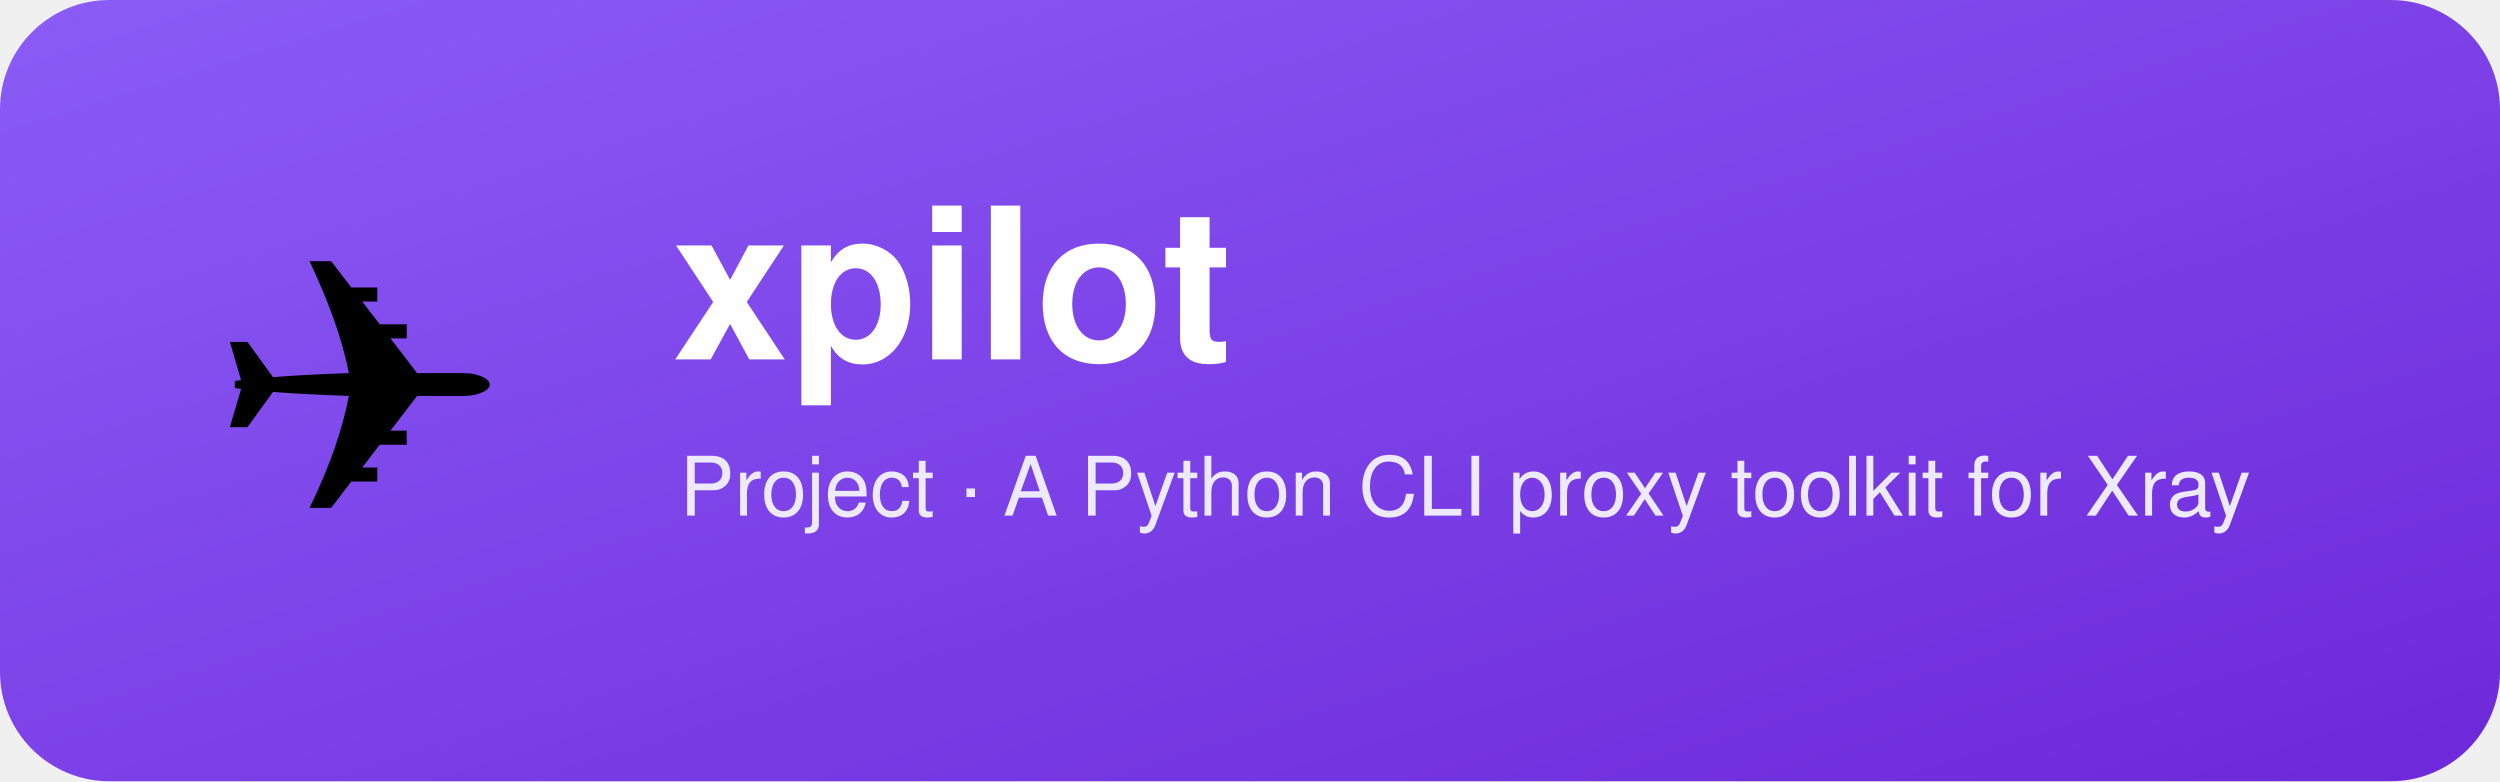
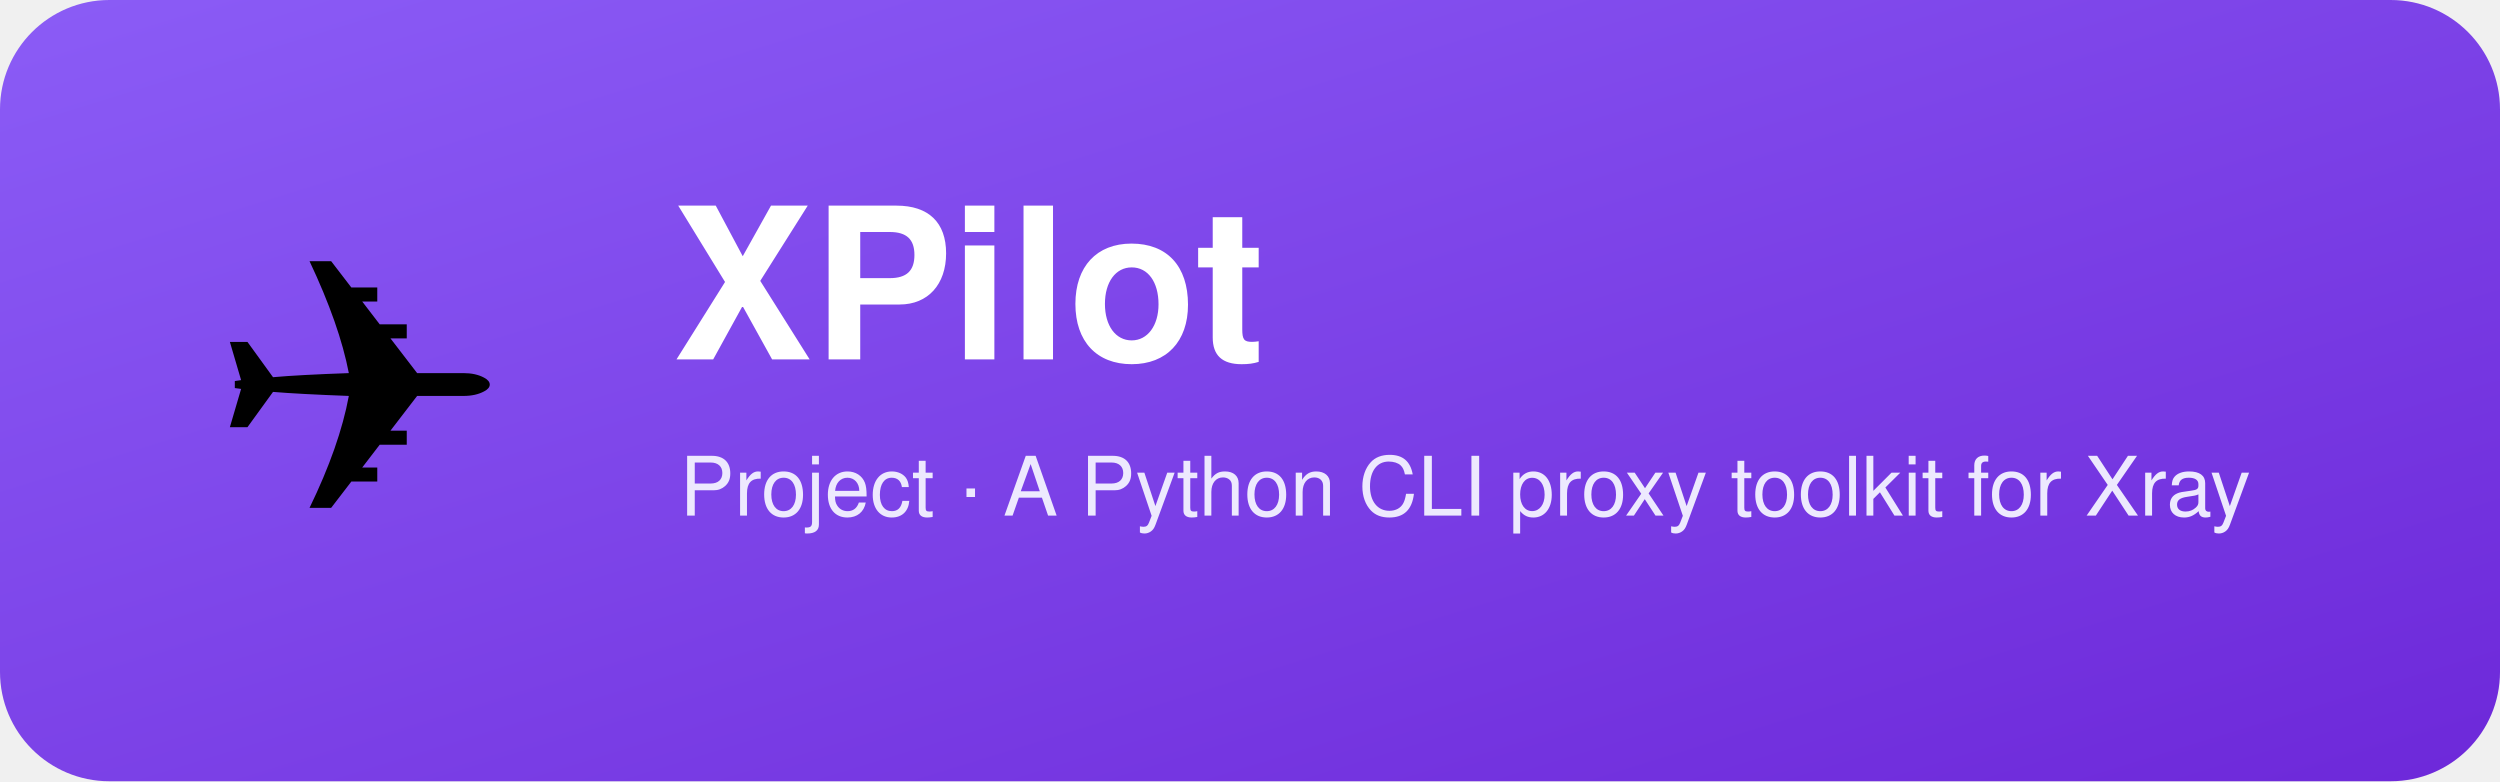
- <svg xmlns="http://www.w3.org/2000/svg" width="640" height="200" viewBox="0 0 640 200" role="img" aria-label="xpilot">
+ <svg xmlns="http://www.w3.org/2000/svg" width="640" height="200" viewBox="0 0 640 200" role="img" aria-label="XPilot">
  <defs>
    <linearGradient id="bg" x1="0" y1="0" x2="1" y2="1">
      <stop offset="0" stop-color="#8B5CF6" />
      <stop offset="1" stop-color="#6D28D9" />
    </linearGradient>
  </defs>
  <rect width="640" height="200" rx="28" ry="28" fill="url(#bg)" />
  <text x="92" y="132" font-size="92" text-anchor="middle" font-family="Apple Color Emoji, Segoe UI Emoji, Noto Color Emoji, sans-serif">✈️</text>
-   <text x="172" y="92" font-size="54" font-weight="700" fill="#FFFFFF" font-family="-apple-system, BlinkMacSystemFont, Segoe UI, Helvetica, Arial, sans-serif">xpilot</text>
+   <text x="172" y="92" font-size="54" font-weight="700" fill="#FFFFFF" font-family="-apple-system, BlinkMacSystemFont, Segoe UI, Helvetica, Arial, sans-serif">XPilot</text>
  <text x="174" y="132" font-size="21" fill="#EDE9FE" font-family="-apple-system, BlinkMacSystemFont, Segoe UI, Helvetica, Arial, sans-serif">Project · A Python CLI proxy toolkit for Xray</text>
</svg>
